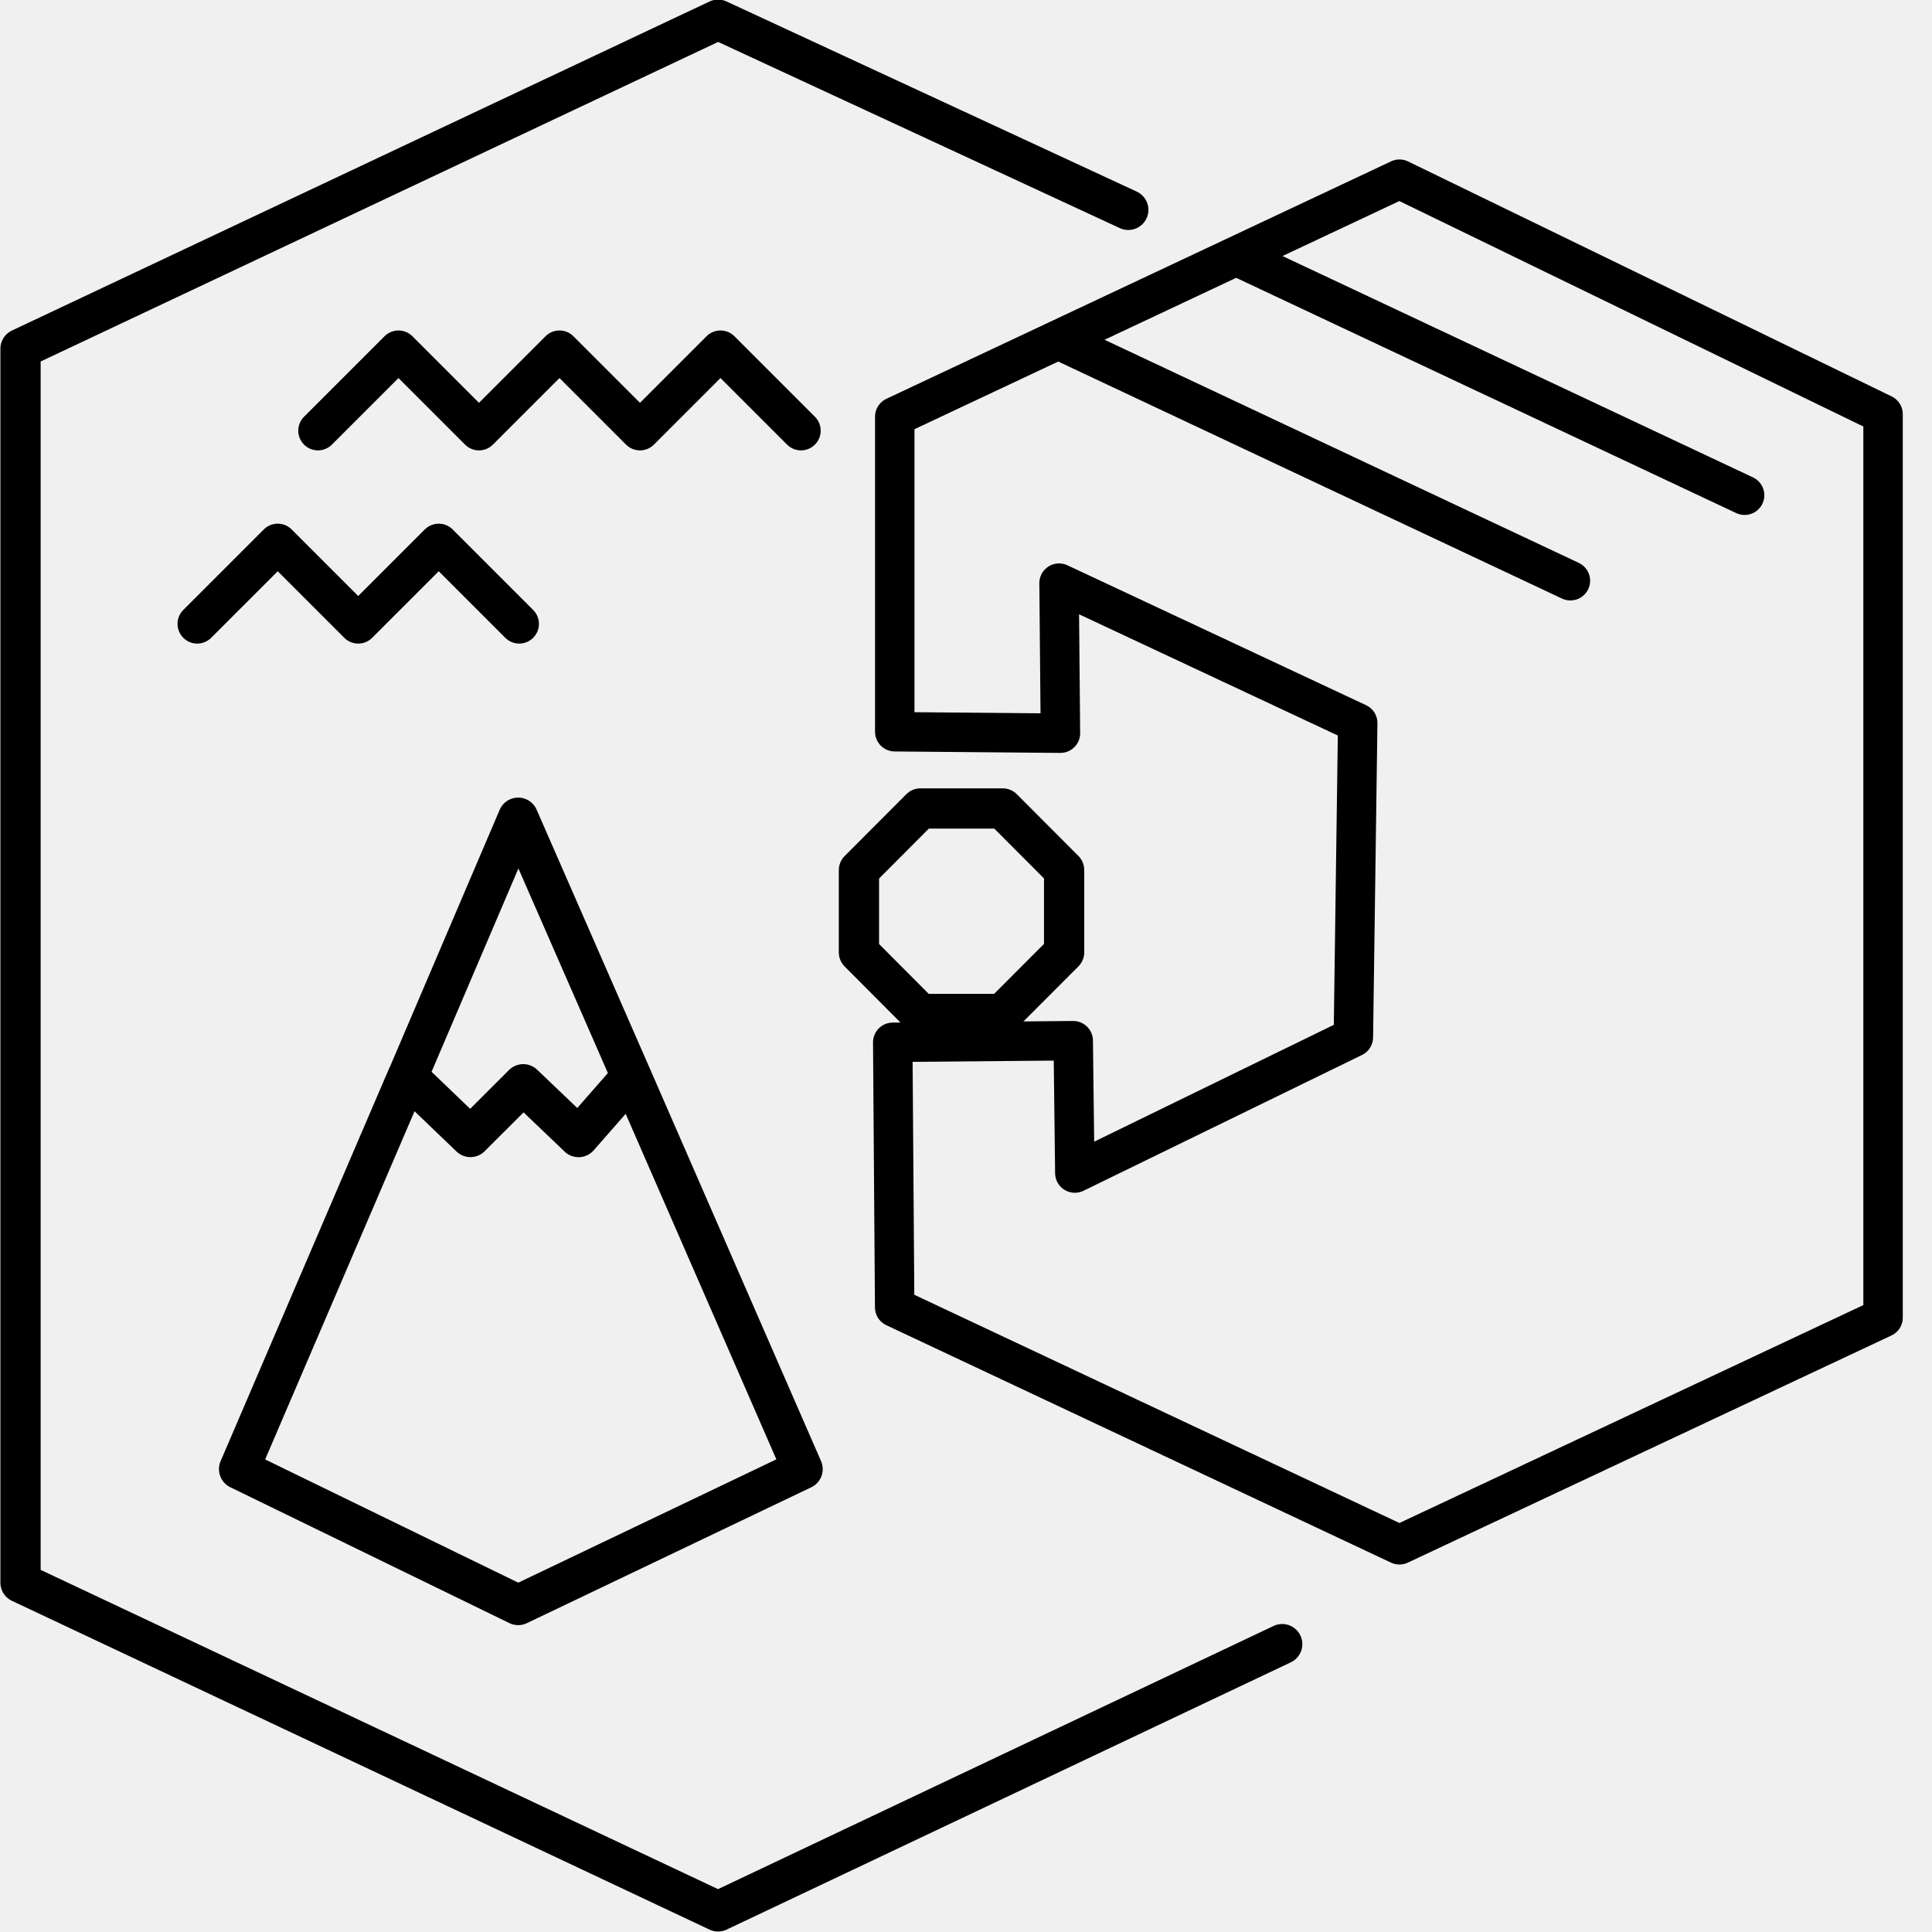
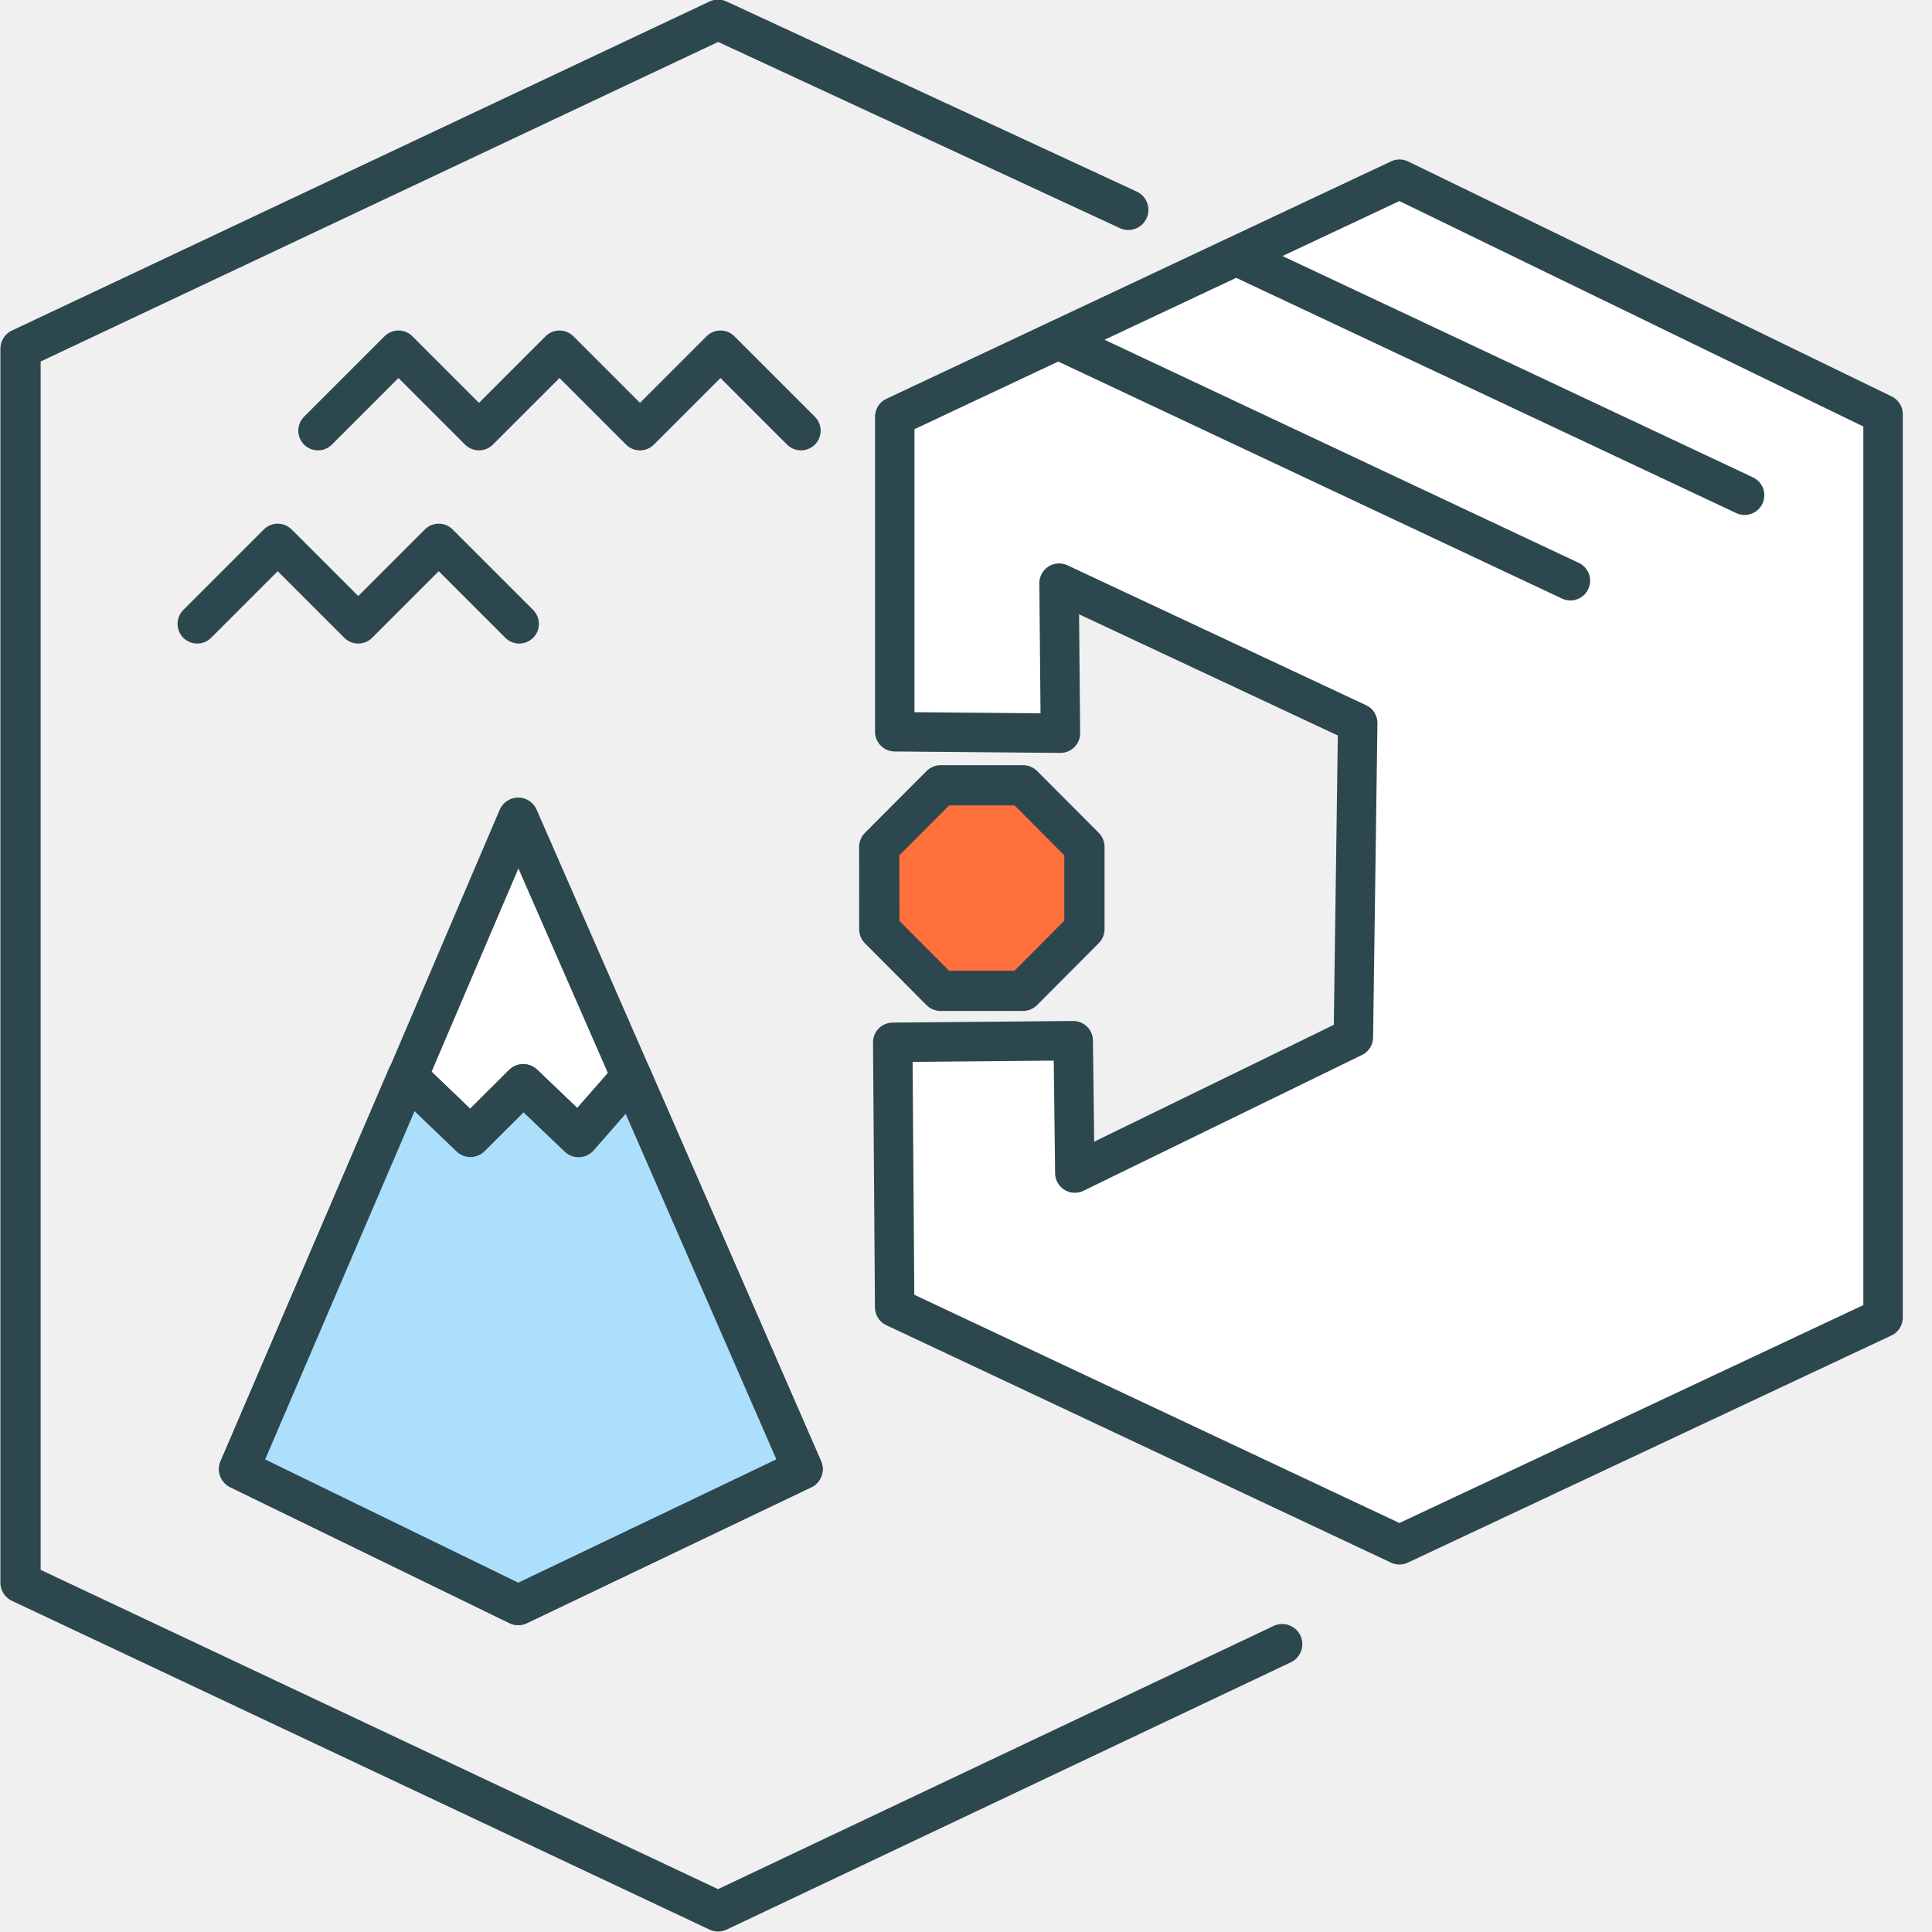
<svg xmlns="http://www.w3.org/2000/svg" width="24" height="24" version="1" viewBox="0 0 24 24">
-   <path fill="none" stroke="#000" stroke-width=".5" stroke-miterlimit="10" d="M10.67 10.81l.765-.767h1.02l.764.766v1.02l-.766.767h-1.02l-.763-.766z" stroke-linecap="round" stroke-linejoin="round" />
-   <g fill="none" stroke="#000" stroke-width=".49" stroke-miterlimit="10" stroke-linecap="round" stroke-linejoin="round">
-     <path d="M18.592 9.445v11.223l-6.008 2.822-6.27-2.95-.024-3.292 2.242-.02.02 1.644 3.46-1.687.054-3.903-3.71-1.738.017 1.864-2.058-.018V9.476l6.27-2.95z" transform="translate(4.8 -4.3)" />
-     <path d="M21.672 6.152l-6.27-2.95M19.508 7.214l-6.27-2.95" />
+   <path fill="#fff" d="M7.187 14.125L6.5 13.47l-.656.655-.782-.75 1.375-3.217 1.407 3.217z" />
+   <path fill="#ff703d" d="M10.886 10.558l.765-.767h1.02l.765.767v1.02l-.766.767h-1.02l-.764-.766z" />
+   <path fill="none" stroke="#2d474e" stroke-width=".5" stroke-miterlimit="10" d="M10.922 10.522l.765-.767h1.02l.764.766v1.02l-.765.768h-1.02l-.763-.766z" stroke-linecap="round" stroke-linejoin="round" />
+   <path fill="#fff" d="M23.36 5.16l-.036 11.18-5.91 2.847-6.318-2.943.01-3.22 2.214.016.056 1.463 3.458-1.687.052-3.845-3.71-1.703.02 1.76-2.1.018V5.117L17.45 2.14zm-1.358 1.207l-6.39-3.014m4.184 4.1l-6.39-3.015" />
+   <g fill="none" stroke="#2d474e" stroke-width=".49" stroke-miterlimit="10" stroke-linejoin="round" stroke-linecap="round">
+     <path d="M23.392 5.145v11.223l-6.008 2.822-6.27-2.95-.024-3.292 2.242-.02.02 1.644 3.46-1.687.054-3.903-3.71-1.738.017 1.864-2.058-.018V5.176l6.27-2.95zM21.672 6.152l-6.27-2.95m4.106 4.012l-6.27-2.95" />
  </g>
-   <path fill="none" stroke="#000" stroke-width=".979" stroke-miterlimit="10" d="M.5 3.5l2-2 2 2 2-2 2 2 2-2 2 2" transform="matrix(.5 0 0 .5 3.7 3.6)" stroke-linecap="round" stroke-linejoin="round" />
-   <path fill="none" stroke="#000" stroke-width=".979" stroke-miterlimit="10" d="M.5 7.5l2-2 2 2 2-2 2 2" transform="matrix(.5 0 0 .5 2.2 4)" stroke-linecap="round" stroke-linejoin="round" />
-   <path fill="none" stroke="#000" stroke-width=".5" stroke-miterlimit="10" d="M15.928 20.424l-7.008 3.32L.255 19.66V4.332L8.92.245l5.096 2.362" stroke-linecap="round" stroke-linejoin="round" />
-   <g stroke="#000" stroke-width=".49" stroke-miterlimit="10">
-     <path fill="none" stroke-width=".5" d="M7.844 13.375l-1.407-3.217-1.375 3.22m2.782-.003l-.657.75-.687-.656-.656.655-.782-.75L2.97 18.25l3.467 1.688L9.97 18.25z" stroke-linejoin="round" />
+   <path fill="none" stroke="#2d474e" stroke-width=".489" stroke-miterlimit="10" d="M3.95 5.35l1-1 1 1 1-1 1 1 1-1 1 1M2.45 7.75l1-1 1 1 1-1 1 1" stroke-linejoin="round" stroke-linecap="round" />
+   <path fill="none" stroke="#2d474e" stroke-width=".5" stroke-miterlimit="10" d="M15.928 20.424l-7.008 3.32L.255 19.66V4.332L8.92.245l5.096 2.362" stroke-linejoin="round" stroke-linecap="round" />
+   <g stroke="#2d474e" stroke-width=".5" stroke-miterlimit="10" stroke-linejoin="round">
+     <path fill="none" d="M7.844 13.375l-1.407-3.217-1.375 3.22m2.782-.003l-.657.75-.687-.656-.656.654-.782-.75L2.97 18.25l3.467 1.688L9.97 18.25z" />
+     <path fill="#acdffc" d="M7.844 13.375l-.657.75-.687-.656-.656.654-.782-.75L2.97 18.25l3.467 1.688L9.97 18.25z" />
  </g>
</svg>
